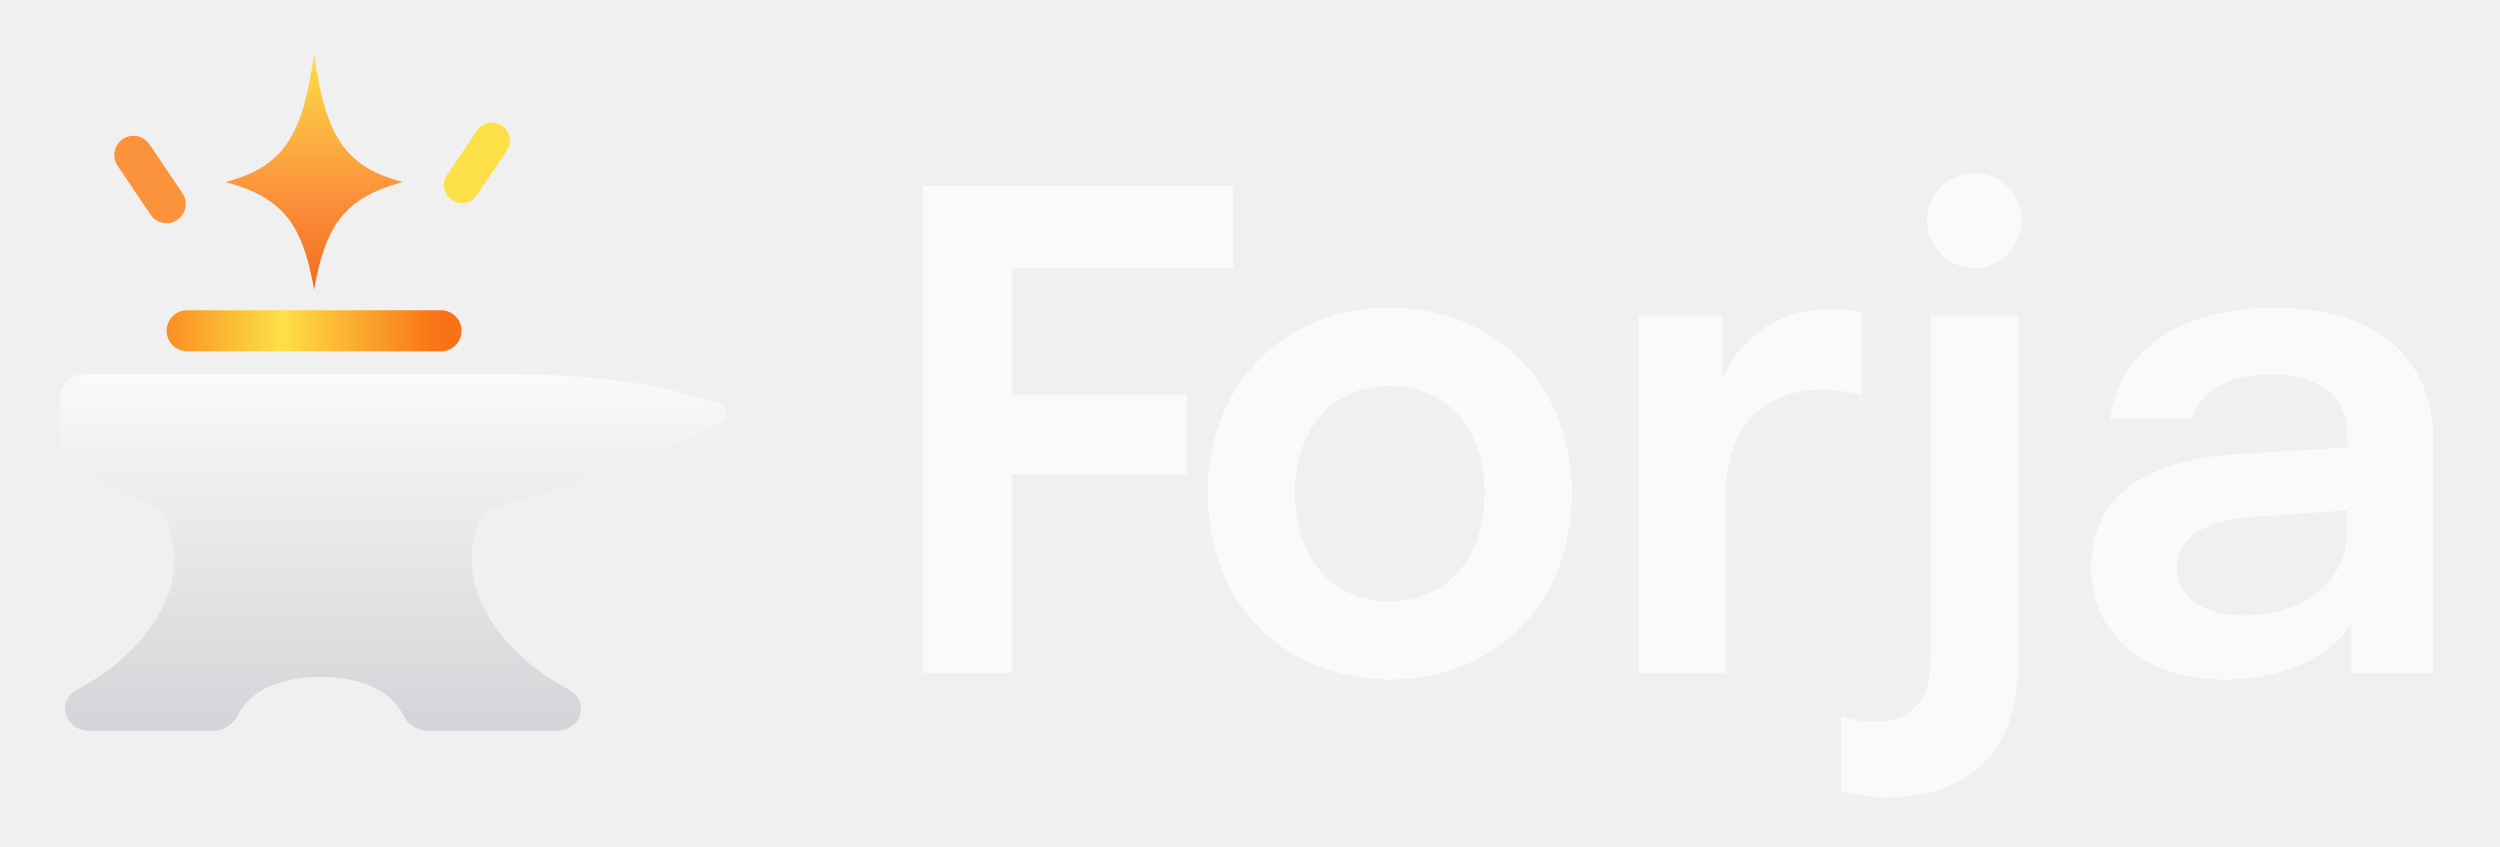
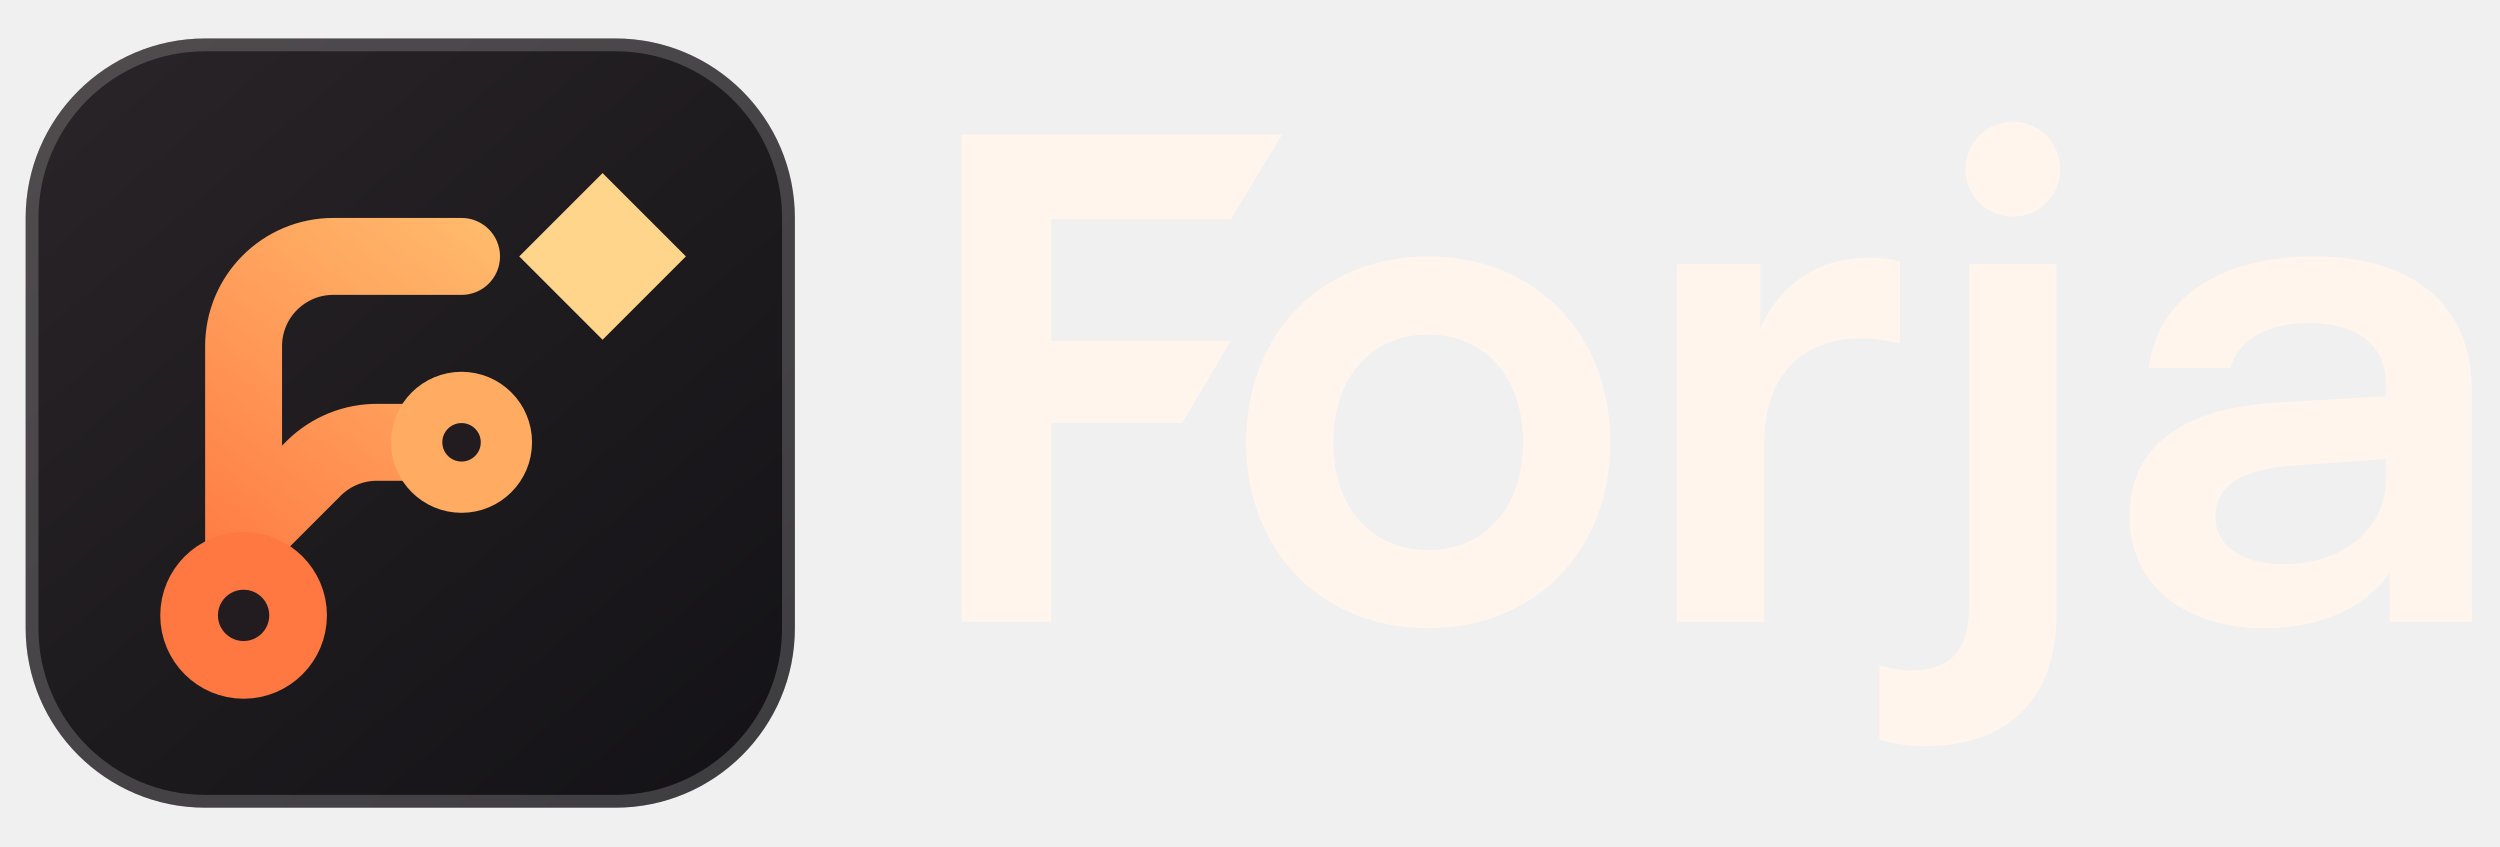
<svg xmlns="http://www.w3.org/2000/svg" viewBox="0 0 195 66" width="195" height="66" fill="none" role="img" aria-label="Forja">
-   <defs>
-     <linearGradient id="forge-spark-dark" x1="25" y1="4" x2="25" y2="27" gradientUnits="userSpaceOnUse">
-       <stop offset="0%" stop-color="#FDE047" />
-       <stop offset="48%" stop-color="#FB923C" />
-       <stop offset="100%" stop-color="#EA580C" />
-     </linearGradient>
-     <linearGradient id="forge-bar-dark" x1="13" y1="26" x2="37" y2="26" gradientUnits="userSpaceOnUse">
-       <stop offset="0%" stop-color="#F97316" />
-       <stop offset="50%" stop-color="#FDE047" />
-       <stop offset="100%" stop-color="#F97316" />
-     </linearGradient>
-     <linearGradient id="anvil-dark" x1="25" y1="29" x2="25" y2="57" gradientUnits="userSpaceOnUse">
-       <stop offset="0%" stop-color="#FAFAFA" />
-       <stop offset="100%" stop-color="#D4D4D8" />
-     </linearGradient>
-   </defs>
-   <g transform="translate(-3, 0)">
-     <path d="M27.5 4.2 C28.4 10.8 30.0 13.0 34.4 14.2 C30.0 15.4 28.4 17.4 27.5 22.6 C26.6 17.4 25.0 15.4 20.6 14.2 C25.0 13.0 26.6 10.8 27.5 4.2 Z" fill="url(#forge-spark-dark)" />
-     <rect x="13.2" y="10.2" width="3.0" height="7.6" rx="1.5" transform="rotate(-34 14.7 14.0)" fill="#FB923C" />
-     <rect x="38.8" y="9.2" width="2.8" height="7.0" rx="1.4" transform="rotate(34 40.2 12.7)" fill="#FDE047" />
-     <rect x="16.0" y="24.2" width="23.0" height="3.2" rx="1.6" fill="url(#forge-bar-dark)" />
-     <path d="M9.5 29.2 H43.5 C49.5 29.2 55.2 30.1 59.1 31.5 C59.8 31.8 59.8 32.7 59.1 33.0 C53.4 36.1 46.8 38.1 40.8 39.8 C39.7 41.8 39.5 44.0 40.2 46.2 C41.4 49.4 44.0 52.0 47.4 53.8 C48.2 54.2 48.5 55.1 48.2 55.9 C47.9 56.6 47.2 57.0 46.4 57.0 H36.4 C35.5 57.0 34.8 56.5 34.4 55.7 C33.5 53.9 31.2 52.8 28.0 52.8 C24.8 52.8 22.5 53.9 21.6 55.7 C21.2 56.5 20.5 57.0 19.6 57.0 H10.0 C9.2 57.0 8.5 56.6 8.2 55.9 C7.9 55.1 8.2 54.2 9.0 53.8 C12.4 52.0 15.0 49.4 16.2 46.2 C16.9 44.0 16.7 41.8 15.6 39.8 L9.3 36.9 C8.3 36.4 7.7 35.5 7.7 34.4 V31.0 C7.7 30.0 8.5 29.2 9.5 29.2 Z" fill="url(#anvil-dark)" />
+   <g transform="translate(0 1)">
+     <defs>
+       <linearGradient id="forja-steel" x1="5" y1="3" x2="57" y2="64" gradientUnits="userSpaceOnUse">
+         <stop stop-color="#292427" />
+         <stop offset="1" stop-color="#131216" />
+       </linearGradient>
+       <linearGradient id="forja-ember" x1="18" y1="51" x2="47" y2="13" gradientUnits="userSpaceOnUse">
+         <stop stop-color="#FF713E" />
+         <stop offset="1" stop-color="#FFCA76" />
+       </linearGradient>
+     </defs>
+     <rect x="2" y="2" width="60" height="60" rx="14" fill="url(#forja-steel)" />
+     <rect x="2.5" y="2.5" width="59" height="59" rx="13.5" stroke="#FFFFFF" stroke-opacity=".18" />
+     <path d="M19 43V26a7 7 0 0 1 7-7h10 M19 41l5.5-5.5a7 7 0 0 1 5-2H32" stroke="url(#forja-ember)" stroke-width="6" stroke-linecap="round" stroke-linejoin="round" />
+     <circle cx="19" cy="47" r="4.25" fill="#221B20" stroke="#FF7842" stroke-width="4.5" />
+     <circle cx="36" cy="33.5" r="3.5" fill="#221B20" stroke="#FFAB61" stroke-width="4" />
+     <path d="m47 12.5 6.5 6.5-6.5 6.5-6.5-6.5z" fill="#FFD48B" />
  </g>
-   <g fill="#FAFAFA">
-     <path d="M72.0 14.5 H96.2 V20.9 H78.9 V30.8 H92.6 V37.0 H78.9 V52.5 H72.0 Z" />
+   <g fill="#FFF5ED" transform="translate(3 -4)">
+     <path d="M72 14.5H97L93 21.1H79V30.6H93L89.2 37H79V52.5H72Z" />
    <path fill-rule="evenodd" d="M108.4 24.0 C116.6 24.0 122.6 29.9 122.6 38.5 C122.6 47.1 116.6 53.0 108.4 53.0 C100.2 53.0 94.2 47.1 94.2 38.5 C94.2 29.9 100.2 24.0 108.4 24.0 Z M108.4 30.1 C103.9 30.1 101.0 33.5 101.0 38.5 C101.0 43.5 103.9 46.9 108.4 46.9 C112.9 46.9 115.8 43.5 115.8 38.5 C115.8 33.5 112.9 30.1 108.4 30.1 Z" />
    <path d="M127.8 24.6 H134.3 V29.6 C135.8 26.2 138.8 24.1 142.8 24.1 C143.7 24.1 144.6 24.2 145.2 24.4 V30.8 C144.4 30.6 143.4 30.4 142.2 30.4 C137.4 30.4 134.6 33.4 134.6 38.7 V52.5 H127.8 Z" />
    <path d="M150.6 24.6 H157.4 V52.0 C157.4 58.6 153.5 62.2 147.2 62.2 C145.9 62.2 144.6 62.0 143.6 61.7 V55.9 C144.4 56.1 145.2 56.3 146.1 56.3 C149.1 56.3 150.6 54.7 150.6 51.3 Z" />
    <circle cx="154.0" cy="17.2" r="3.7" />
    <path fill-rule="evenodd" d="M164.6 32.7 C165.3 27.2 170.2 24.0 177.5 24.0 C185.2 24.0 189.8 27.8 189.8 34.4 V52.5 H183.4 V48.7 C181.4 51.5 177.9 53.0 173.6 53.0 C167.3 53.0 163.1 49.5 163.1 44.3 C163.1 38.8 167.2 35.8 174.8 35.4 L183.1 34.9 V34.0 C183.1 30.9 180.9 29.2 177.1 29.2 C173.7 29.2 171.5 30.6 171.0 32.7 Z M183.1 39.8 L176.0 40.3 C171.8 40.6 169.8 41.9 169.8 44.3 C169.8 46.6 171.9 48.0 175.1 48.0 C179.7 48.0 183.1 45.3 183.1 41.4 Z" />
  </g>
</svg>
